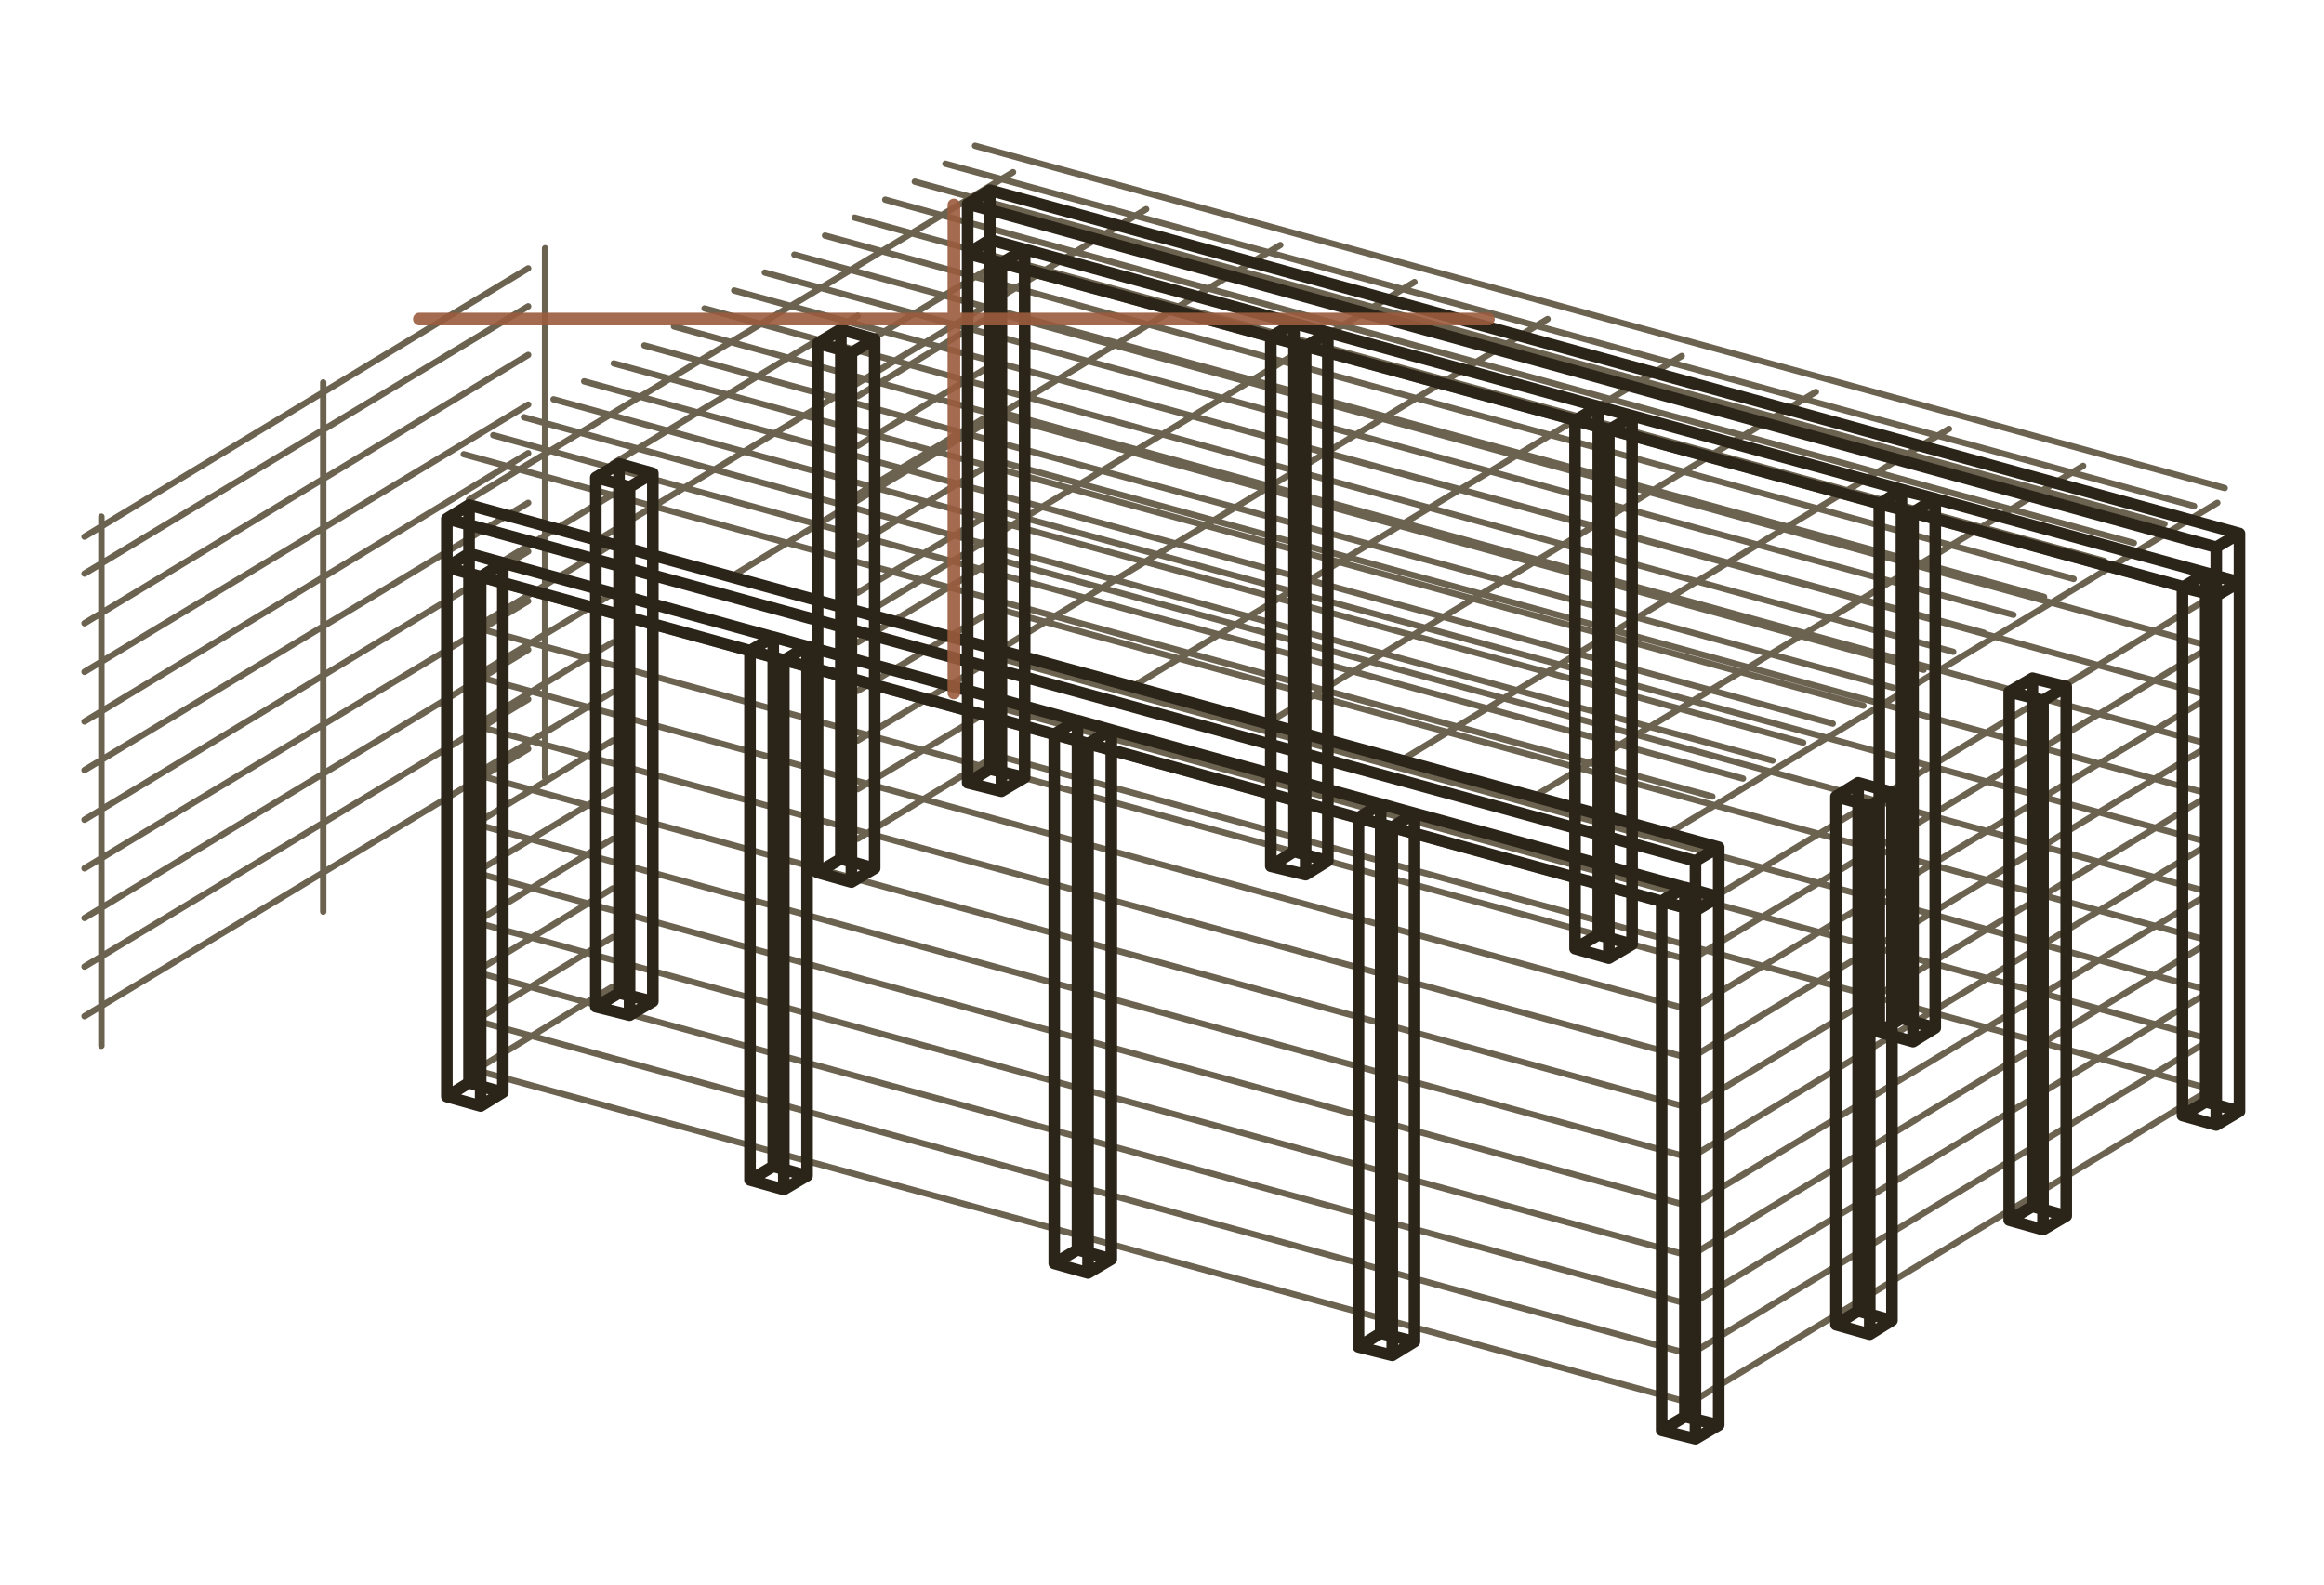
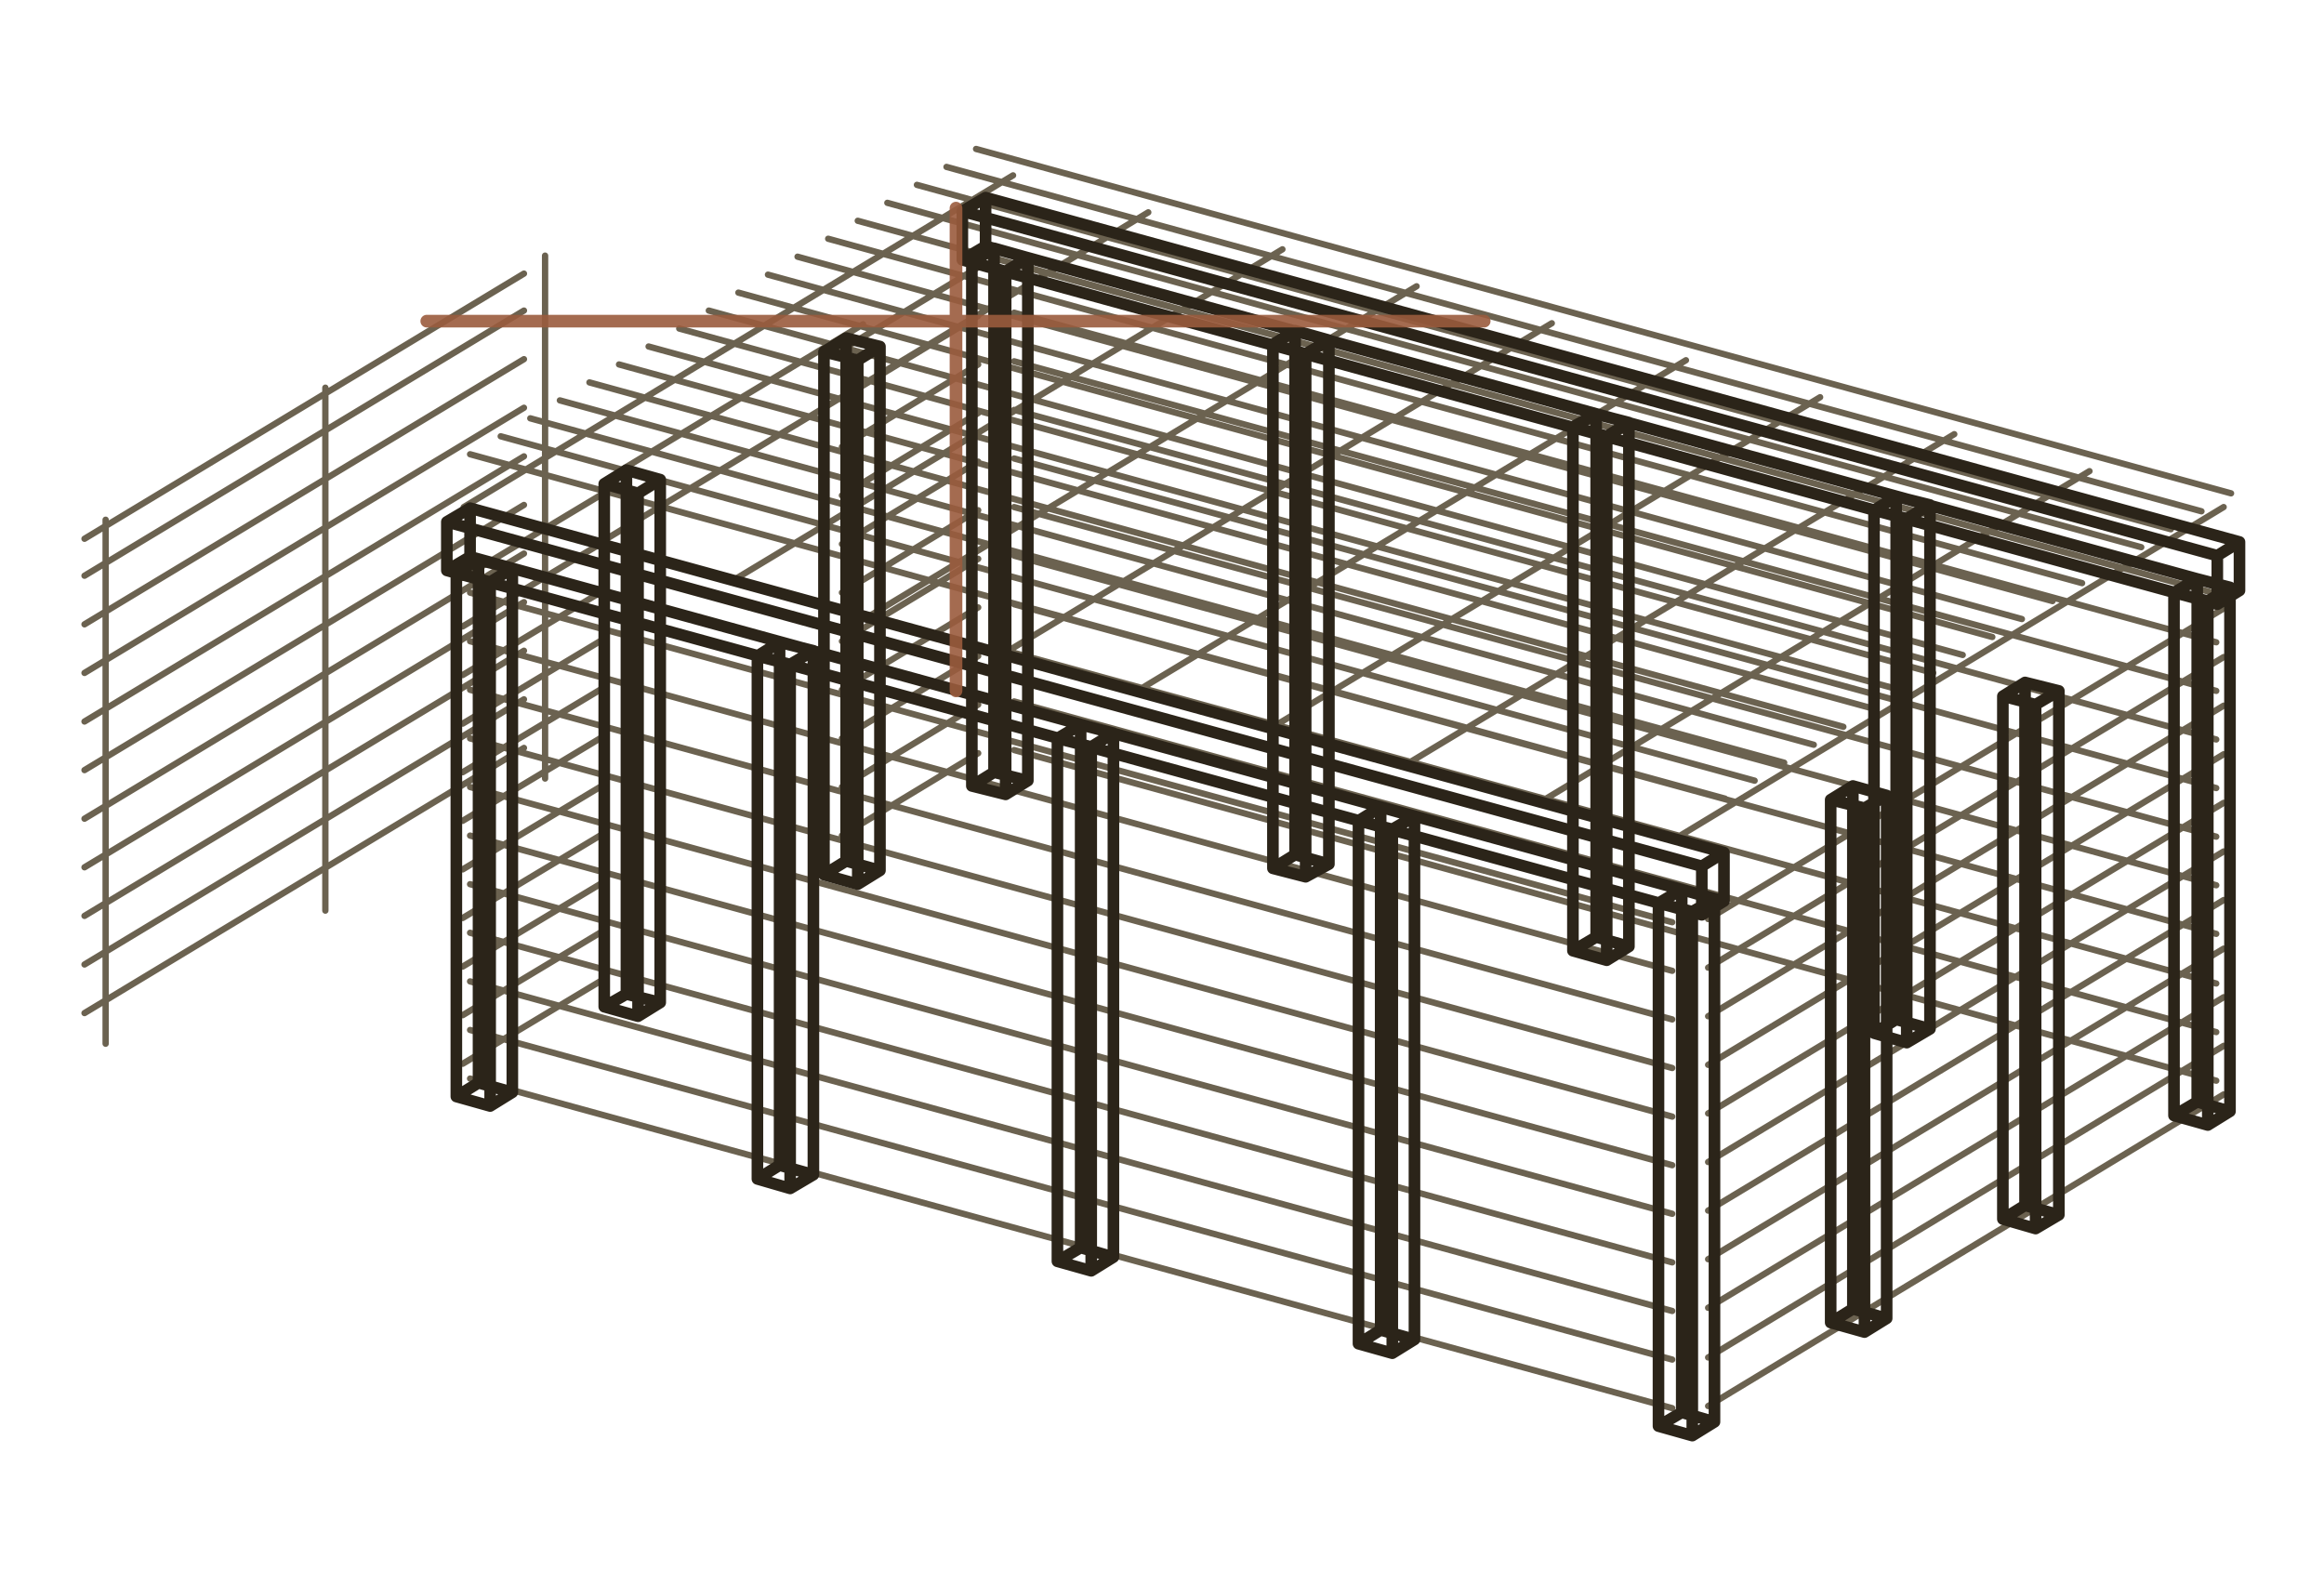
<svg xmlns="http://www.w3.org/2000/svg" viewBox="0 0 220 150" width="220" height="150" role="img">
  <g fill="none" stroke="#6b6250" stroke-width="0.6" stroke-linecap="round">
-     <path d="M94.3 71.5L209.3 103.1M94.3 66.9L209.3 98.4M94.3 62.2L209.3 93.8M94.3 57.6L209.3 89.1M94.3 52.9L209.3 84.5M94.3 48.3L209.3 79.8M94.3 43.6L209.3 75.2M94.3 38.9L209.3 70.5M94.3 34.3L209.3 65.9M94.3 29.6L209.3 61.2M94.3 25L209.3 56.5M209.3 103.1L160 132.8M209.3 98.4L160 128.2M209.3 93.8L160 123.5M209.3 89.1L160 118.9M209.3 84.5L160 114.2M209.3 79.8L160 109.6M209.3 75.2L160 104.9M209.3 70.5L160 100.2M209.3 65.9L160 95.6M209.3 61.2L160 90.9M209.3 56.5L160 86.3M160 132.8L45 101.3M160 128.2L45 96.6M160 123.5L45 92M160 118.9L45 87.3M160 114.2L45 82.6M160 109.6L45 78M160 104.9L45 73.3M160 100.2L45 68.7M160 95.6L45 64M160 90.9L45 59.4M160 86.3L45 54.7M45 101.3L58 93.4M81.2 79.4L94.3 71.5M45 96.6L58 88.7M81.2 74.7L94.3 66.9M45 92L58 84.1M81.2 70.1L94.3 62.2M45 87.3L58 79.4M81.2 65.4L94.3 57.6M45 82.6L58 74.8M81.2 60.8L94.3 52.9M45 78L58 70.1M81.2 56.1L94.3 48.3M45 73.3L58 65.5M81.2 51.5L94.3 43.6M45 68.7L58 60.8M81.2 46.8L94.3 38.9M45 64L58 56.2M81.2 42.2L94.3 34.3M45 59.4L58 51.5M81.2 37.5L94.3 29.6M45 54.7L58 46.8M81.2 32.9L94.3 25M44.4 47.3L95.9 16.3M57.1 50.8L108.5 19.8M69.7 54.3L121.2 23.2M82.4 57.8L133.9 26.7M95.1 61.2L146.5 30.2M107.7 64.7L159.2 33.7M120.4 68.2L171.9 37.1M133.1 71.7L184.5 40.6M145.7 75.1L197.2 44.1M158.4 78.6L209.9 47.6M92.3 13.8L210.6 46.2M89.5 15.5L207.7 47.9M86.6 17.2L204.9 49.6M83.8 18.9L202 51.4M80.9 20.6L199.2 53.1M78.1 22.3L196.3 54.8M75.2 24.1L193.5 56.5M72.4 25.8L190.6 58.2M69.5 27.5L187.8 59.9M66.7 29.2L184.9 61.7M63.8 30.9L182.1 63.4M61 32.7L179.2 65.1M58.1 34.4L176.4 66.8M55.3 36.1L173.5 68.5M52.4 37.8L170.7 70.3M49.6 39.5L167.8 72M46.7 41.2L165 73.7M43.9 43L162.1 75.4M58 43.9L81.2 29.9M51.6 73.6L51.6 23.5M30.6 86.3L30.6 36.2M9.6 99L9.6 48.9M8 96.2L50 70.9M8 91.5L50 66.2M8 86.9L50 61.5M8 82.2L50 56.9M8 77.6L50 52.2M8 72.9L50 47.6M8 68.3L50 42.9M8 63.6L50 38.3M8 59L50 33.6M8 54.3L50 29M8 50.8L50 25.4" />
+     <path d="M96 71L209.8 102.3M96 66.4L209.8 97.7M96 61.8L209.8 93.1M96 57.2L209.8 88.4M96 52.6L209.8 83.8M96 48L209.8 79.2M96 43.4L209.8 74.6M96 38.8L209.8 70M96 34.2L209.8 65.4M96 29.6L209.8 60.8M96 25L209.8 56.2M210.5 103.6L161.7 133.1M210.5 99L161.7 128.5M210.5 94.4L161.7 123.8M210.5 89.8L161.7 119.2M210.5 85.2L161.7 114.6M210.5 80.6L161.7 110M210.5 76L161.7 105.4M210.5 71.4L161.7 100.8M210.5 66.8L161.7 96.2M210.5 62.2L161.7 91.6M210.5 57.6L161.7 87M158.3 133.3L44.5 102.1M158.3 128.7L44.5 97.5M158.3 124.1L44.5 92.9M158.3 119.5L44.5 88.3M158.3 114.9L44.5 83.7M158.3 110.3L44.5 79.1M158.3 105.7L44.5 74.5M158.3 101.1L44.5 69.9M158.3 96.5L44.5 65.3M158.3 91.9L44.5 60.7M158.3 87.3L44.5 56.1M43.8 100.7L56.8 92.9M79.7 79.1L92.6 71.3M43.8 96.1L56.8 88.3M79.7 74.5L92.6 66.7M43.8 91.5L56.8 83.7M79.7 69.9L92.6 62.1M43.8 86.9L56.8 79.1M79.7 65.3L92.6 57.5M43.8 82.3L56.8 74.5M79.7 60.7L92.6 52.9M43.8 77.7L56.8 69.9M79.7 56.1L92.6 48.3M43.8 73.1L56.8 65.3M79.7 51.5L92.6 43.7M43.8 68.5L56.8 60.7M79.7 46.9L92.6 39.1M43.8 63.9L56.8 56.1M79.7 42.3L92.6 34.5M43.8 59.3L56.8 51.5M79.7 37.7L92.6 29.9M43.8 54.7L56.8 46.9M79.7 33.1L92.6 25.3M43.9 48L95.9 16.6M56.6 51.5L108.7 20.1M69.3 55L121.4 23.6M82 58.5L134.1 27.1M94.8 62L146.9 30.6M107.5 65.5L159.6 34.1M120.2 69L172.3 37.6M132.9 72.5L185 41.1M145.7 76L197.8 44.6M158.4 79.5L210.5 48M92.4 14.1L211.2 46.7M89.6 15.8L208.4 48.4M86.8 17.5L205.5 50.1M84 19.2L202.7 51.8M81.2 20.9L199.9 53.5M78.4 22.6L197.1 55.2M75.5 24.3L194.3 56.9M72.7 26L191.4 58.6M69.9 27.7L188.6 60.3M67.1 29.4L185.8 62M64.3 31.1L183 63.7M61.4 32.8L180.2 65.4M58.6 34.5L177.4 67.1M55.8 36.2L174.5 68.8M53 37.9L171.7 70.5M50.2 39.6L168.9 72.2M47.4 41.3L166.1 73.9M44.5 43L163.3 75.6M58.8 44.5L81.7 30.7M51.6 73.7L51.6 24.2M30.8 86.2L30.8 36.7M10 98.8L10 49.2M8 95.9L49.6 70.8M8 91.3L49.6 66.2M8 86.7L49.6 61.6M8 82.1L49.6 57M8 77.5L49.6 52.4M8 72.9L49.6 47.8M8 68.3L49.6 43.2M8 63.7L49.6 38.6M8 59.1L49.6 34M8 54.5L49.6 29.4M8 51L49.6 25.9" />
  </g>
  <g fill="none" stroke="#2b2419" stroke-width="1.1" stroke-linecap="round">
-     <path d="M97 73.6L94.8 74.9M93.7 72.8L91.6 74.1M97 23.6L94.8 24.9M93.7 22.7L91.6 24M97 73.6L93.7 72.8M94.8 74.9L91.6 74.1M97 23.6L93.7 22.7M94.8 24.9L91.6 24M97 73.6L97 23.6M94.8 74.9L94.8 24.9M93.7 72.8L93.7 22.7M91.6 74.1L91.6 24M125.7 81.5L123.6 82.8M122.5 80.6L120.3 82M125.7 31.5L123.6 32.8M122.5 30.6L120.3 31.9M125.7 81.5L122.5 80.6M123.6 82.8L120.3 82M125.7 31.5L122.5 30.6M123.6 32.8L120.3 31.9M125.7 81.5L125.7 31.5M123.6 82.8L123.6 32.8M122.5 80.6L122.5 30.6M120.3 82L120.3 31.9M154.5 89.4L152.3 90.7M151.3 88.5L149.1 89.8M154.5 39.4L152.3 40.7M151.3 38.5L149.1 39.8M154.5 89.4L151.3 88.5M152.3 90.7L149.1 89.8M154.5 39.4L151.3 38.5M152.3 40.7L149.1 39.8M154.5 89.4L154.5 39.4M152.3 90.7L152.3 40.7M151.3 88.5L151.3 38.5M149.1 89.8L149.1 39.8M183.2 97.3L181.1 98.6M180 96.4L177.9 97.7M183.2 47.2L181.1 48.5M180 46.4L177.9 47.7M183.2 97.3L180 96.4M181.1 98.6L177.9 97.7M183.2 47.2L180 46.4M181.1 48.5L177.9 47.7M183.2 97.3L183.2 47.2M181.1 98.6L181.1 48.5M180 96.4L180 46.4M177.9 97.7L177.9 47.7M212 105.2L209.8 106.5M208.8 104.3L206.6 105.6M212 55.1L209.8 56.4M208.8 54.3L206.6 55.6M212 105.2L208.8 104.3M209.8 106.5L206.6 105.6M212 55.1L208.8 54.3M209.8 56.4L206.6 55.6M212 105.2L212 55.1M209.8 106.5L209.8 56.4M208.8 104.3L208.8 54.3M206.6 105.6L206.6 55.6M195.6 115.1L193.4 116.4M192.4 114.2L190.2 115.5M195.6 65L193.4 66.3M192.4 64.2L190.2 65.5M195.6 115.1L192.4 114.2M193.4 116.4L190.2 115.5M195.6 65L192.4 64.2M193.4 66.3L190.2 65.5M195.6 115.1L195.6 65M193.4 116.4L193.4 66.3M192.4 114.2L192.4 64.2M190.2 115.5L190.2 65.5M179.1 125L177 126.3M175.9 124.1L173.8 125.4M179.1 75L177 76.3M175.9 74.1L173.8 75.4M179.1 125L175.9 124.1M177 126.3L173.8 125.4M179.1 75L175.9 74.1M177 76.3L173.8 75.4M179.1 125L179.1 75M177 126.3L177 76.3M175.9 124.1L175.9 74.1M173.8 125.4L173.8 75.4M162.7 134.9L160.5 136.2M159.5 134.1L157.3 135.4M162.7 84.9L160.5 86.2M159.5 84L157.3 85.3M162.7 134.9L159.5 134.1M160.5 136.2L157.3 135.4M162.7 84.9L159.5 84M160.5 86.2L157.3 85.3M162.7 134.9L162.7 84.9M160.5 136.2L160.5 86.2M159.5 134.1L159.5 84M157.3 135.4L157.3 85.3M133.9 127L131.8 128.3M130.7 126.2L128.6 127.5M133.9 77L131.8 78.3M130.7 76.1L128.6 77.4M133.9 127L130.7 126.2M131.8 128.3L128.6 127.5M133.9 77L130.7 76.1M131.8 78.3L128.6 77.4M133.9 127L133.9 77M131.8 128.3L131.8 78.3M130.7 126.2L130.7 76.1M128.6 127.5L128.6 77.4M105.2 119.2L103 120.5M102 118.3L99.8 119.6M105.2 69.1L103 70.4M102 68.2L99.8 69.5M105.2 119.2L102 118.3M103 120.5L99.8 119.6M105.2 69.1L102 68.2M103 70.4L99.8 69.5M105.2 119.2L105.2 69.1M103 120.5L103 70.4M102 118.3L102 68.2M99.8 119.6L99.8 69.5M76.4 111.3L74.2 112.6M73.2 110.4L71 111.7M76.4 61.2L74.2 62.5M73.2 60.3L71 61.6M76.4 111.3L73.2 110.4M74.2 112.6L71 111.7M76.4 61.2L73.2 60.3M74.2 62.5L71 61.6M76.4 111.3L76.4 61.2M74.2 112.6L74.2 62.5M73.2 110.4L73.2 60.3M71 111.7L71 61.6M47.6 103.4L45.5 104.7M44.4 102.5L42.3 103.8M47.6 53.3L45.5 54.6M44.4 52.4L42.3 53.7M47.6 103.4L44.4 102.5M45.5 104.7L42.3 103.8M47.6 53.3L44.4 52.4M45.5 54.6L42.3 53.7M47.6 103.4L47.6 53.3M45.5 104.7L45.5 54.6M44.4 102.5L44.4 52.4M42.3 103.8L42.3 53.7M93.7 22.7L91.6 24M93.7 18L91.6 19.3M212 55.1L209.8 56.4M212 50.5L209.8 51.8M93.7 22.7L93.7 18M91.6 24L91.6 19.3M212 55.1L212 50.5M209.8 56.4L209.8 51.8M93.7 22.7L212 55.1M91.6 24L209.8 56.4M93.7 18L212 50.5M91.6 19.3L209.8 51.8M44.4 52.4L42.3 53.7M44.4 47.8L42.3 49.1M162.7 84.9L160.5 86.2M162.7 80.2L160.5 81.5M44.4 52.4L44.4 47.8M42.3 53.7L42.3 49.1M162.7 84.9L162.7 80.2M160.5 86.2L160.5 81.5M44.4 52.4L162.7 84.9M42.3 53.7L160.5 86.2M44.4 47.8L162.7 80.2M42.3 49.1L160.5 81.5M82.8 82.2L80.6 83.5M79.6 81.3L77.4 82.6M82.8 32.1L80.6 33.4M79.6 31.2L77.4 32.5M82.8 82.2L79.6 81.3M80.6 83.5L77.4 82.6M82.8 32.1L79.6 31.2M80.6 33.4L77.4 32.5M82.8 82.2L82.8 32.1M80.6 83.5L80.6 33.4M79.6 81.3L79.6 31.2M77.4 82.6L77.4 32.5M61.8 94.8L59.6 96.1M58.6 94L56.4 95.3M61.8 44.8L59.6 46.1M58.6 43.9L56.4 45.2M61.8 94.8L58.6 94M59.6 96.1L56.4 95.3M61.8 44.8L58.6 43.9M59.6 46.1L56.4 45.2M61.8 94.8L61.8 44.8M59.6 96.1L59.6 46.1M58.6 94L58.6 43.9M56.4 95.3L56.4 45.2" />
+     <path d="M97.3 73.9L95.2 75.2M94.1 73.1L92 74.4M97.3 24.4L95.2 25.7M94.1 23.5L92 24.8M97.3 73.9L94.1 73.1M95.2 75.2L92 74.4M97.3 24.4L94.1 23.5M95.2 25.7L92 24.8M97.3 73.9L97.3 24.4M95.2 75.2L95.2 25.7M94.1 73.1L94.1 23.5M92 74.4L92 24.8M125.8 81.8L123.6 83M122.6 80.9L120.5 82.2M125.8 32.2L123.6 33.5M122.6 31.3L120.5 32.6M125.8 81.8L122.6 80.9M123.6 83L120.5 82.2M125.8 32.2L122.6 31.3M123.6 33.5L120.5 32.6M125.8 81.8L125.8 32.2M123.6 83L123.6 33.5M122.6 80.9L122.6 31.3M120.5 82.2L120.5 32.6M154.2 89.6L152.1 90.9M151.1 88.7L148.9 90M154.2 40L152.1 41.3M151.1 39.2L148.9 40.4M154.2 89.6L151.1 88.7M152.1 90.9L148.9 90M154.2 40L151.1 39.2M152.1 41.3L148.9 40.4M154.2 89.6L154.2 40M152.1 90.9L152.1 41.3M151.1 88.7L151.1 39.2M148.9 90L148.9 40.4M182.7 97.4L180.5 98.7M179.5 96.5L177.4 97.8M182.7 47.8L180.5 49.1M179.5 47L177.4 48.3M182.7 97.4L179.5 96.5M180.5 98.7L177.4 97.8M182.7 47.8L179.5 47M180.5 49.1L177.4 48.3M182.7 97.4L182.7 47.8M180.5 98.7L180.5 49.1M179.5 96.5L179.5 47M177.4 97.8L177.4 48.3M211.1 105.2L209 106.5M208 104.3L205.8 105.6M211.1 55.6L209 56.9M208 54.8L205.8 56.1M211.1 105.2L208 104.3M209 106.5L205.8 105.6M211.1 55.6L208 54.8M209 56.9L205.8 56.1M211.1 105.2L211.1 55.6M209 106.5L209 56.9M208 104.3L208 54.8M205.8 105.6L205.8 56.1M194.9 115L192.7 116.3M191.7 114.1L189.6 115.4M194.9 65.4L192.7 66.7M191.7 64.6L189.6 65.9M194.9 115L191.7 114.1M192.7 116.3L189.6 115.4M194.9 65.4L191.7 64.6M192.7 66.7L189.6 65.9M194.9 115L194.9 65.4M192.7 116.3L192.7 66.7M191.7 114.1L191.7 64.6M189.6 115.4L189.6 65.9M178.6 124.8L176.5 126.1M175.4 123.9L173.3 125.2M178.6 75.3L176.5 76.5M175.4 74.4L173.3 75.7M178.6 124.8L175.4 123.9M176.5 126.1L173.3 125.2M178.6 75.3L175.4 74.4M176.5 76.5L173.3 75.7M178.6 124.8L178.6 75.3M176.5 126.1L176.5 76.5M175.4 123.9L175.4 74.4M173.3 125.2L173.3 75.7M162.3 134.6L160.2 135.9M159.2 133.7L157 135M162.3 85.1L160.2 86.3M159.2 84.2L157 85.5M162.3 134.6L159.2 133.7M160.2 135.9L157 135M162.3 85.1L159.2 84.2M160.2 86.3L157 85.5M162.3 134.6L162.3 85.1M160.2 135.9L160.2 86.3M159.2 133.7L159.2 84.2M157 135L157 85.5M133.9 126.8L131.8 128.1M130.7 125.9L128.6 127.2M133.9 77.3L131.8 78.5M130.7 76.4L128.6 77.7M133.9 126.8L130.7 125.9M131.8 128.1L128.6 127.2M133.9 77.3L130.7 76.4M131.8 78.5L128.6 77.7M133.9 126.8L133.9 77.3M131.8 128.1L131.8 78.5M130.7 125.9L130.7 76.4M128.6 127.2L128.6 77.7M105.4 119L103.3 120.3M102.3 118.1L100.1 119.4M105.4 69.4L103.3 70.7M102.3 68.6L100.1 69.9M105.4 119L102.3 118.1M103.3 120.3L100.1 119.4M105.4 69.4L102.3 68.6M103.3 70.7L100.1 69.9M105.4 119L105.4 69.4M103.3 120.3L103.3 70.7M102.3 118.1L102.3 68.6M100.1 119.4L100.1 69.9M77 111.2L74.8 112.5M73.8 110.3L71.7 111.6M77 61.6L74.8 62.9M73.8 60.8L71.7 62.1M77 111.2L73.8 110.3M74.8 112.5L71.7 111.6M77 61.6L73.8 60.8M74.8 62.9L71.7 62.1M77 111.2L77 61.6M74.8 112.5L74.8 62.9M73.8 110.3L73.8 60.8M71.7 111.6L71.7 62.1M48.5 103.4L46.4 104.7M45.3 102.5L43.2 103.8M48.5 53.8L46.4 55.1M45.3 53L43.2 54.2M48.5 103.4L45.3 102.5M46.4 104.7L43.2 103.8M48.5 53.8L45.3 53M46.4 55.1L43.2 54.2M48.5 103.4L48.5 53.8M46.4 104.7L46.4 55.1M45.3 102.5L45.3 53M43.2 103.8L43.2 54.2M93.3 23.3L91.1 24.6M93.3 18.7L91.1 20M212 55.9L209.9 57.2M212 51.3L209.9 52.6M93.3 23.3L93.3 18.7M91.1 24.6L91.1 20M212 55.9L212 51.3M209.9 57.2L209.9 52.6M93.3 23.3L212 55.9M91.1 24.6L209.9 57.2M93.3 18.7L212 51.3M91.1 20L209.9 52.6M44.5 52.7L42.3 54M44.5 48.1L42.3 49.4M163.2 85.3L161.1 86.6M163.2 80.7L161.1 82M44.5 52.7L44.5 48.1M42.3 54L42.3 49.4M163.2 85.3L163.2 80.7M161.1 86.6L161.1 82M44.5 52.7L163.2 85.3M42.3 54L161.1 86.6M44.5 48.1L163.2 80.7M42.3 49.4L161.1 82M83.3 82.4L81.2 83.7M80.1 81.5L78 82.8M83.3 32.8L81.2 34.1M80.1 32L78 33.3M83.3 82.4L80.1 81.5M81.2 83.7L78 82.8M83.3 32.8L80.1 32M81.2 34.1L78 33.3M83.3 82.4L83.3 32.8M81.2 83.7L81.2 34.1M80.1 81.5L80.1 32M78 82.8L78 33.3M62.5 94.9L60.4 96.2M59.3 94.1L57.2 95.3M62.5 45.4L60.4 46.7M59.3 44.5L57.2 45.8M62.5 94.9L59.3 94.1M60.4 96.2L57.2 95.3M62.5 45.4L59.3 44.5M60.4 46.7L57.2 45.8M62.5 94.9L62.5 45.4M60.4 96.2L60.4 46.7M59.3 94.1L59.3 44.5M57.2 95.3L57.2 45.8" />
  </g>
  <g fill="none" stroke="#9a5b3d" stroke-width="1.2" stroke-linecap="round" opacity="0.9">
-     <path d="M90.3 65.6L90.3 19.4M39.7 30.2L140.9 30.2" />
+     <path d="M90.5 65.4L90.5 19.7M40.4 30.4L140.5 30.4" />
  </g>
</svg>
